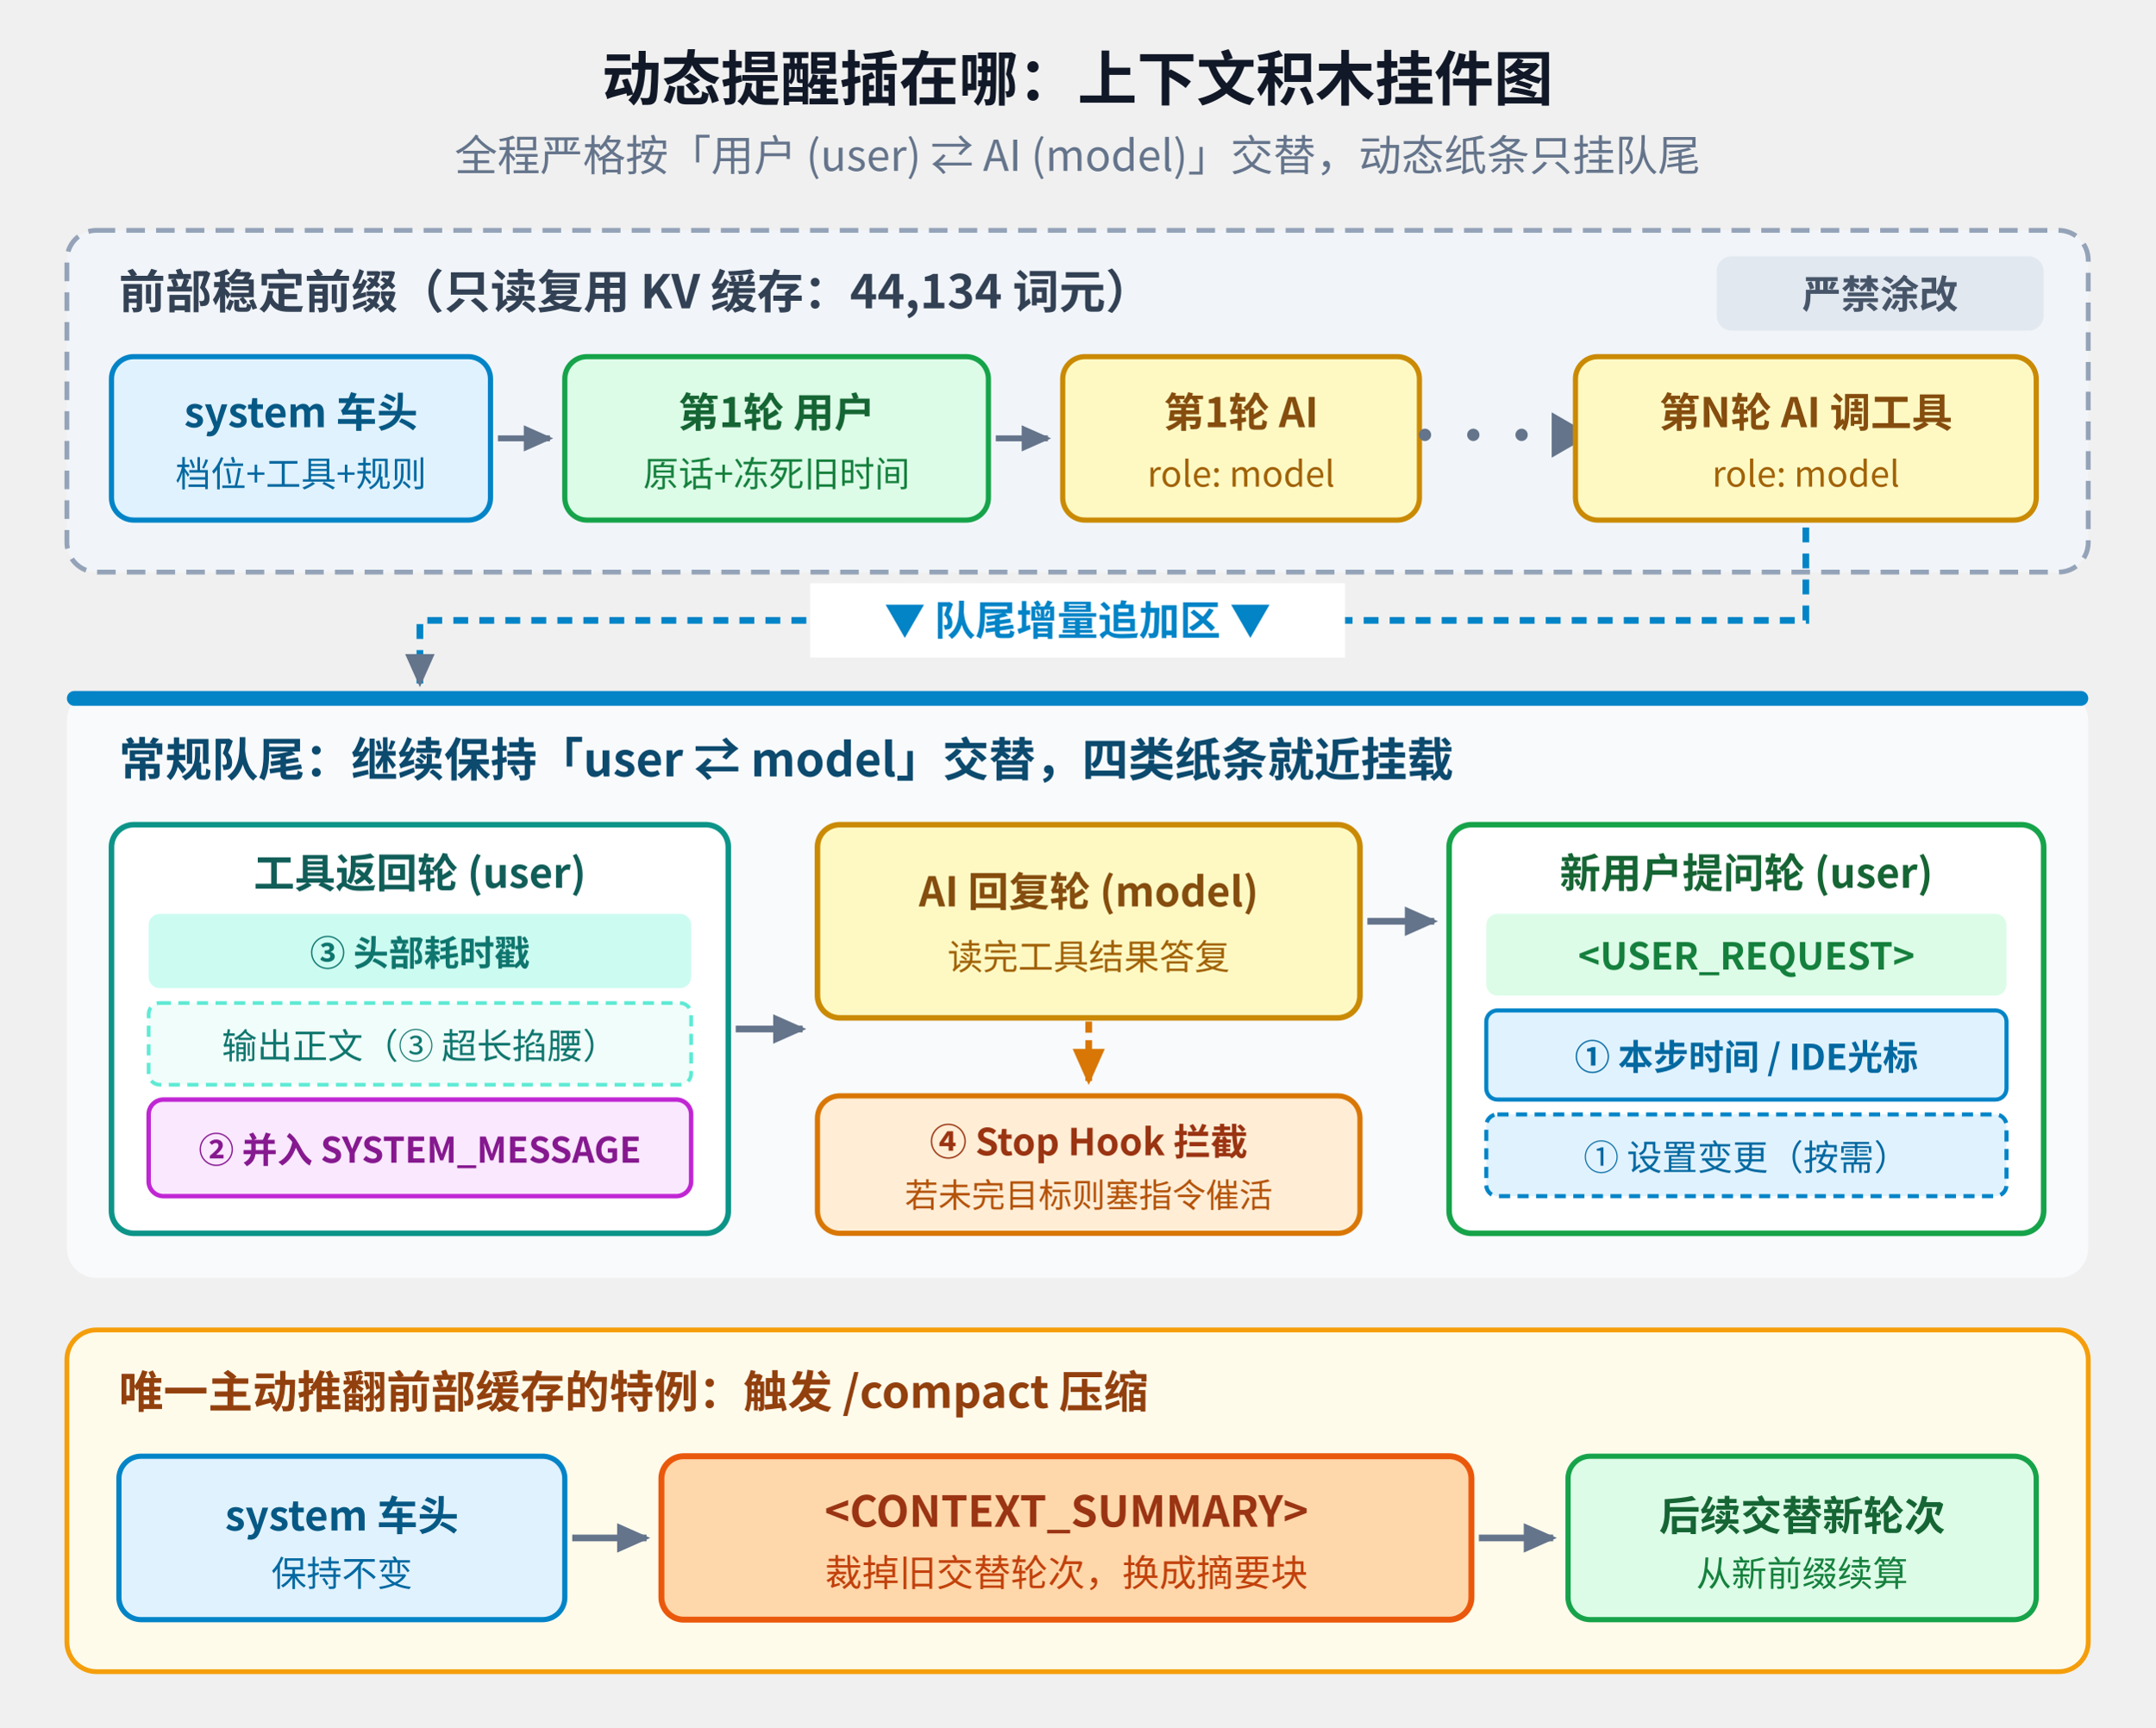
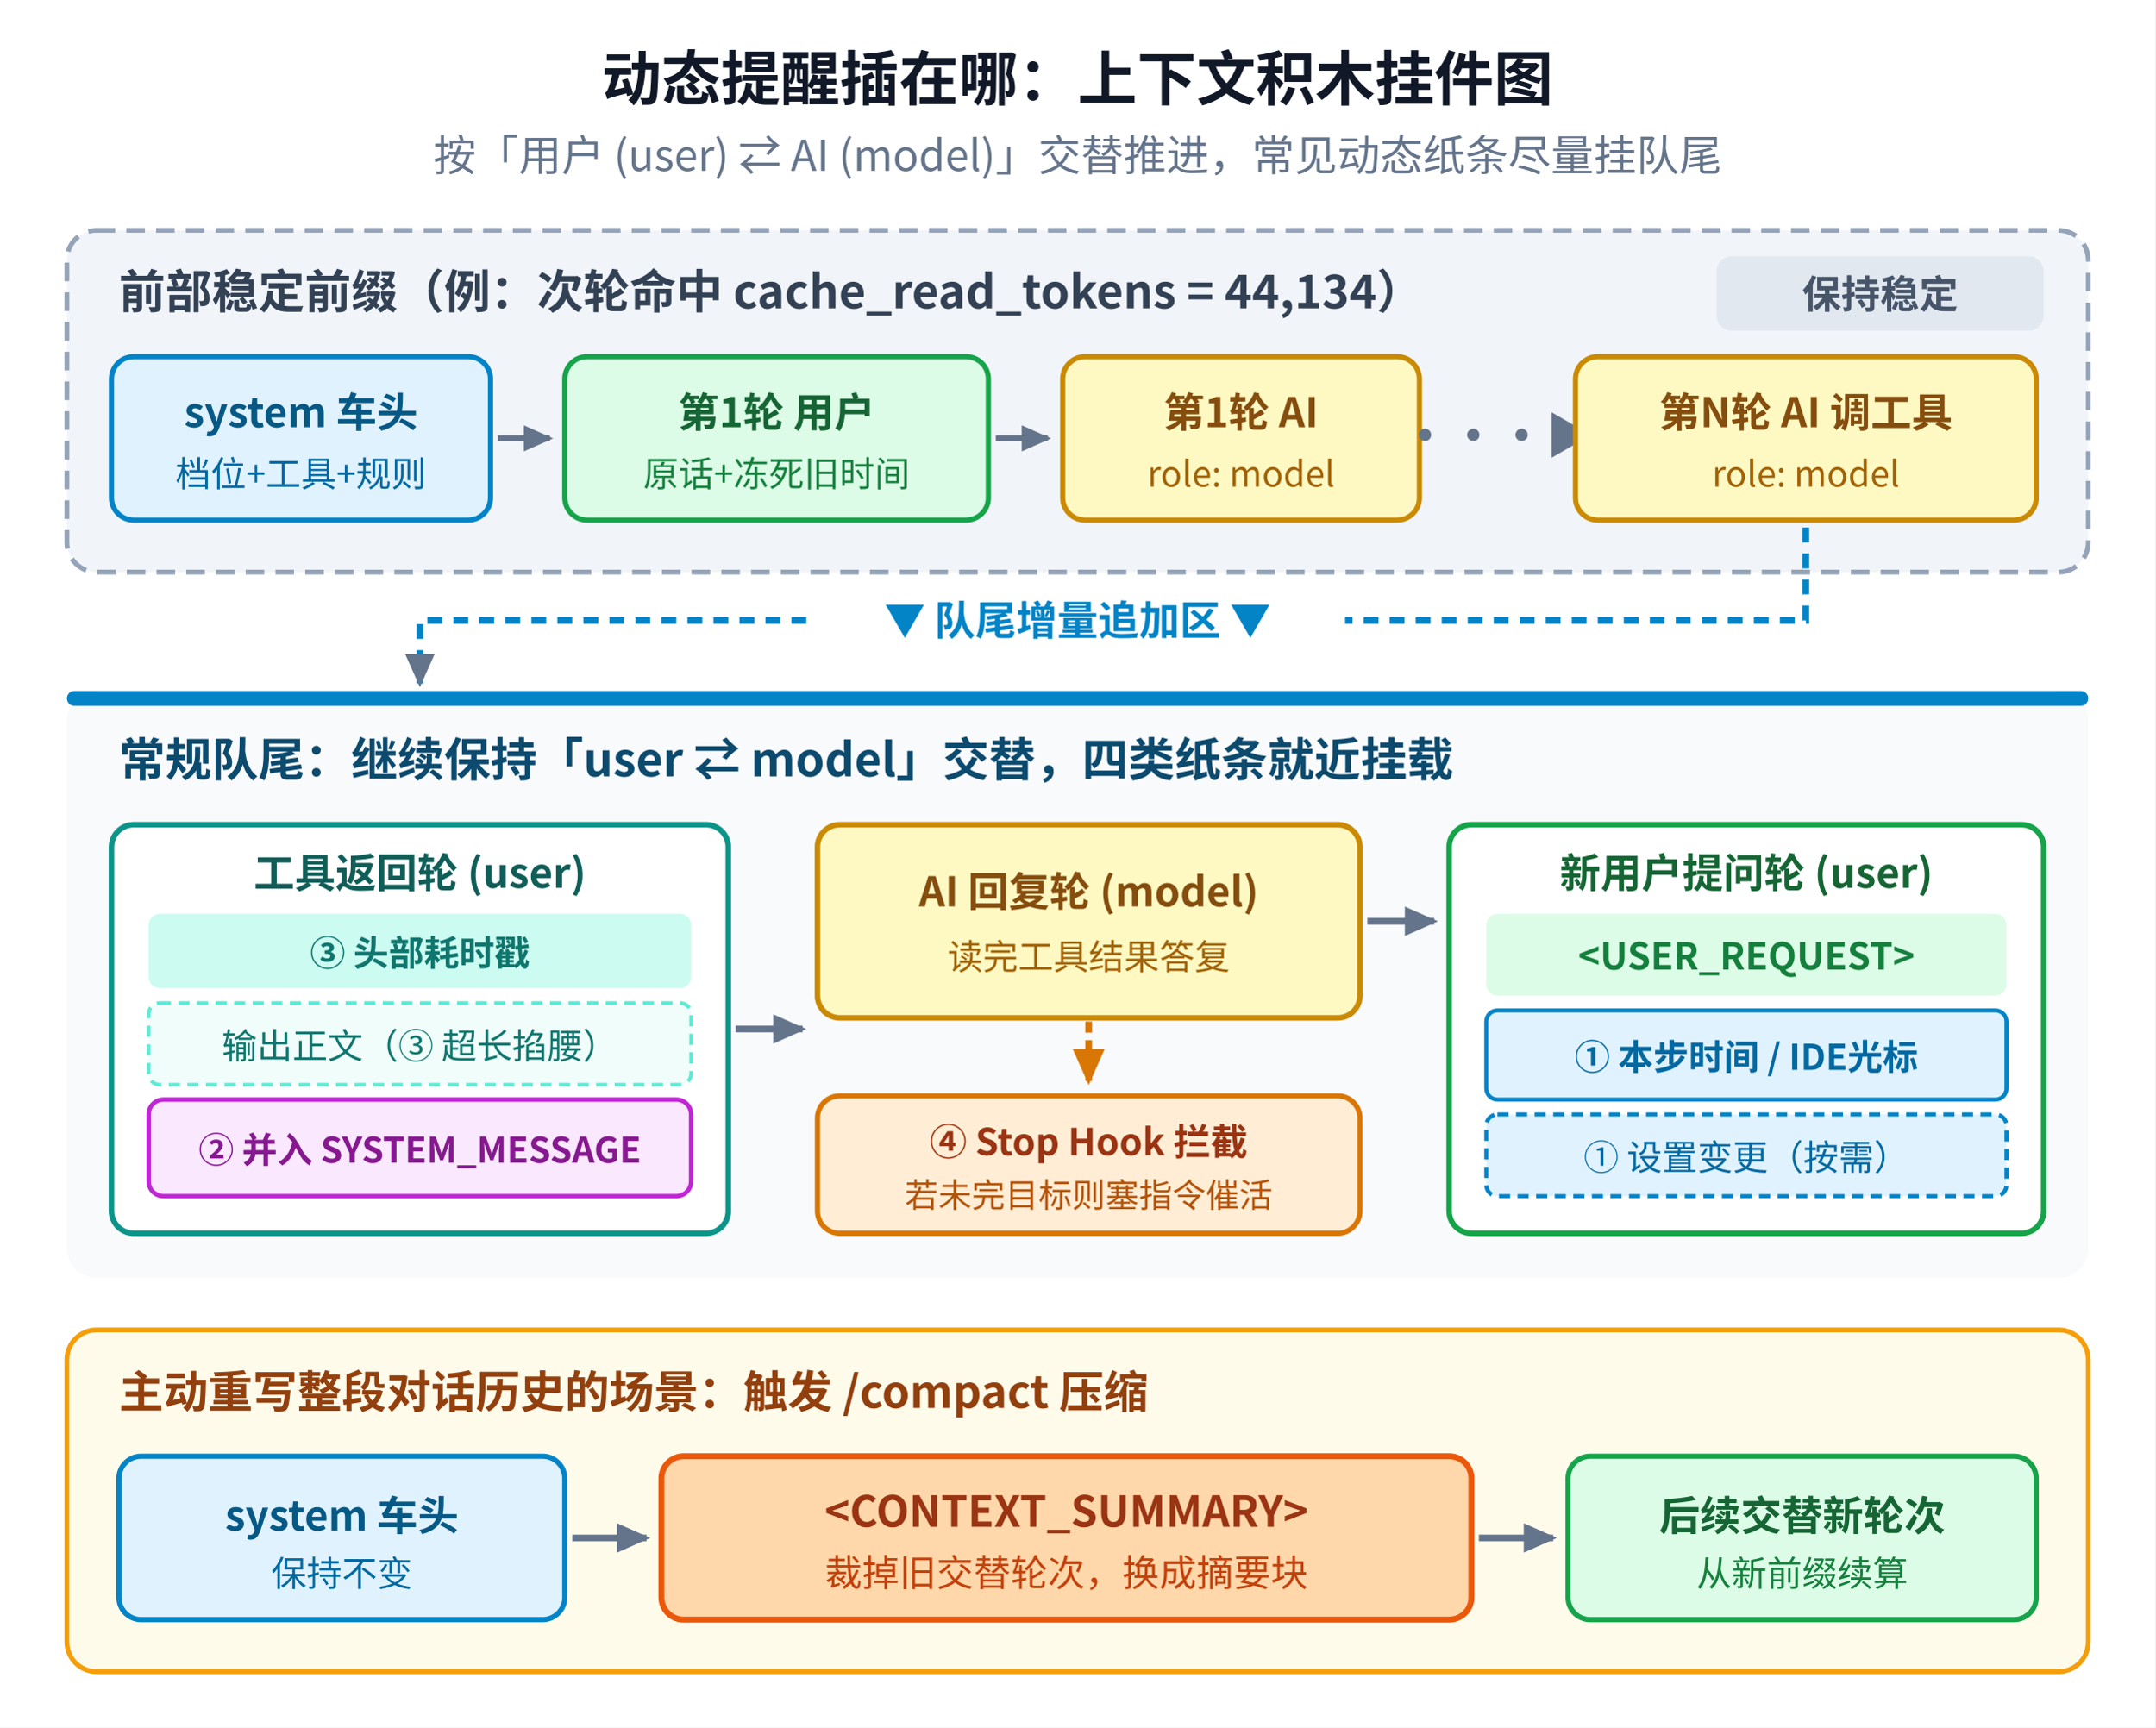
<svg xmlns="http://www.w3.org/2000/svg" viewBox="0 0 580 465" width="580" height="465" style="background-color:#ffffff;font-family:'Noto Sans CJK SC','WenQuanYi Micro Hei',sans-serif;">
  <defs>
    <marker id="arrG" viewBox="0 0 10 10" refX="8" refY="5" markerWidth="5.5" markerHeight="5.5" orient="auto-start-reverse">
      <path d="M 0 1 L 9 5 L 0 9 z" fill="#64748b" />
    </marker>
    <marker id="arrOrg" viewBox="0 0 10 10" refX="8" refY="5" markerWidth="6" markerHeight="6" orient="auto-start-reverse">
      <path d="M 0 1 L 9 5 L 0 9 z" fill="#d97706" />
    </marker>
  </defs>
+   <rect width="580" height="465" fill="#ffffff" />
  <text x="290" y="27" text-anchor="middle" font-size="16" font-weight="bold" fill="#111827">动态提醒插在哪：上下文积木挂件图</text>
-   <text x="290" y="46" text-anchor="middle" font-size="11.5" fill="#64748b">全程严格按「用户 (user) ⇄ AI (model)」交替，动态纸条只挂队尾</text>
+   <text x="290" y="46" text-anchor="middle" font-size="11.5" fill="#64748b">按「用户 (user) ⇄ AI (model)」交替推进，常见动态纸条尽量挂队尾</text>
  <rect x="18" y="62" width="544" height="92" fill="#f1f5f9" stroke="#94a3b8" stroke-width="1.3" stroke-dasharray="5,3" rx="8" />
-   <text x="32" y="83" font-size="12.5" font-weight="bold" fill="#334155">前部稳定前缀（只读复用 KV 缓存：44,134 词元）</text>
+   <text x="32" y="83" font-size="12.5" font-weight="bold" fill="#334155">前部稳定前缀（例：次轮命中 cache_read_tokens = 44,134）</text>
  <rect x="462" y="69" width="88" height="20" fill="#e2e8f0" rx="4" />
-   <text x="506" y="83" text-anchor="middle" font-size="10.5" font-weight="bold" fill="#475569">严禁涂改</text>
+   <text x="506" y="83" text-anchor="middle" font-size="10.5" font-weight="bold" fill="#475569">保持稳定</text>
  <rect x="30" y="96" width="102" height="44" fill="#e0f2fe" stroke="#0284c7" stroke-width="1.4" rx="6" />
  <text x="81" y="115" text-anchor="middle" font-size="11" font-weight="bold" fill="#075985">system 车头</text>
  <text x="81" y="131" text-anchor="middle" font-size="9.5" fill="#0369a1">档位+工具+规则</text>
  <line x1="134" y1="118" x2="148" y2="118" stroke="#64748b" stroke-width="1.6" marker-end="url(#arrG)" />
  <rect x="152" y="96" width="114" height="44" fill="#dcfce7" stroke="#16a34a" stroke-width="1.4" rx="6" />
  <text x="209" y="115" text-anchor="middle" font-size="11" font-weight="bold" fill="#166534">第1轮 用户</text>
  <text x="209" y="131" text-anchor="middle" font-size="9.5" fill="#15803d">原话+冻死旧时间</text>
  <line x1="268" y1="118" x2="282" y2="118" stroke="#64748b" stroke-width="1.6" marker-end="url(#arrG)" />
  <rect x="286" y="96" width="96" height="44" fill="#fef9c3" stroke="#ca8a04" stroke-width="1.4" rx="6" />
  <text x="334" y="115" text-anchor="middle" font-size="11" font-weight="bold" fill="#854d0e">第1轮 AI</text>
  <text x="334" y="131" text-anchor="middle" font-size="9.5" fill="#a16207">role: model</text>
  <text x="403" y="122" text-anchor="middle" font-size="13" font-weight="bold" fill="#64748b">···▶</text>
  <rect x="424" y="96" width="124" height="44" fill="#fef9c3" stroke="#ca8a04" stroke-width="1.4" rx="6" />
  <text x="486" y="115" text-anchor="middle" font-size="11" font-weight="bold" fill="#854d0e">第N轮 AI 调工具</text>
  <text x="486" y="131" text-anchor="middle" font-size="9.5" fill="#a16207">role: model</text>
  <path d="M 486 142 L 486 167 L 113 167 L 113 184" fill="none" stroke="#0284c7" stroke-width="1.8" stroke-dasharray="4,3" marker-end="url(#arrG)" />
  <rect x="218" y="157" width="144" height="20" fill="#ffffff" />
  <text x="290" y="171" text-anchor="middle" font-size="11" font-weight="bold" fill="#0284c7">▼ 队尾增量追加区 ▼</text>
  <rect x="18" y="186" width="544" height="158" fill="#f8fafc" rx="8" />
  <rect x="18" y="186" width="544" height="4" fill="#0284c7" rx="2" />
  <text x="32" y="209" font-size="12.5" font-weight="bold" fill="#0c4a6e">常规队尾：继续保持「user ⇄ model」交替，四类纸条就近挂载</text>
  <rect x="30" y="222" width="166" height="110" fill="#ffffff" stroke="#0d9488" stroke-width="1.5" rx="6" />
  <text x="113" y="239" text-anchor="middle" font-size="11" font-weight="bold" fill="#115e59">工具返回轮 (user)</text>
  <rect x="40" y="246" width="146" height="20" fill="#ccfbf1" rx="3" />
  <text x="113" y="260" text-anchor="middle" font-size="9.5" font-weight="bold" fill="#0f766e">③ 头部耗时戳</text>
  <rect x="40" y="270" width="146" height="22" fill="#f0fdfa" stroke="#5eead4" stroke-width="1" stroke-dasharray="3,2" rx="3" />
  <text x="113" y="285" text-anchor="middle" font-size="9.5" fill="#0f766e">输出正文（③ 超长掐腰）</text>
  <rect x="40" y="296" width="146" height="26" fill="#fae8ff" stroke="#c026d3" stroke-width="1.2" rx="4" />
  <text x="113" y="313" text-anchor="middle" font-size="9.5" font-weight="bold" fill="#86198f">② 并入 SYSTEM_MESSAGE</text>
  <line x1="198" y1="277" x2="216" y2="277" stroke="#64748b" stroke-width="1.8" marker-end="url(#arrG)" />
  <rect x="220" y="222" width="146" height="52" fill="#fef9c3" stroke="#ca8a04" stroke-width="1.5" rx="6" />
  <text x="293" y="244" text-anchor="middle" font-size="11" font-weight="bold" fill="#854d0e">AI 回复轮 (model)</text>
  <text x="293" y="261" text-anchor="middle" font-size="9.5" fill="#a16207">读完工具结果答复</text>
  <line x1="293" y1="275" x2="293" y2="291" stroke="#d97706" stroke-width="1.8" stroke-dasharray="3,2" marker-end="url(#arrOrg)" />
  <rect x="220" y="295" width="146" height="37" fill="#ffedd5" stroke="#d97706" stroke-width="1.4" rx="6" />
  <text x="293" y="311" text-anchor="middle" font-size="10" font-weight="bold" fill="#9a3412">④ Stop Hook 拦截</text>
  <text x="293" y="325" text-anchor="middle" font-size="9" fill="#b45309">若未完目标则塞指令催活</text>
  <line x1="368" y1="248" x2="386" y2="248" stroke="#64748b" stroke-width="1.8" marker-end="url(#arrG)" />
  <rect x="390" y="222" width="160" height="110" fill="#ffffff" stroke="#16a34a" stroke-width="1.5" rx="6" />
  <text x="470" y="239" text-anchor="middle" font-size="11" font-weight="bold" fill="#166534">新用户提问轮 (user)</text>
  <rect x="400" y="246" width="140" height="22" fill="#dcfce7" rx="3" />
  <text x="470" y="261" text-anchor="middle" font-size="10" font-weight="bold" fill="#15803d">&lt;USER_REQUEST&gt;</text>
  <rect x="400" y="272" width="140" height="24" fill="#e0f2fe" stroke="#0284c7" stroke-width="1.1" rx="3" />
  <text x="470" y="288" text-anchor="middle" font-size="9.5" font-weight="bold" fill="#0369a1">① 本步时间 / IDE光标</text>
  <rect x="400" y="300" width="140" height="22" fill="#e0f2fe" stroke="#0284c7" stroke-width="1.1" stroke-dasharray="3,2" rx="3" />
  <text x="470" y="315" text-anchor="middle" font-size="9.5" fill="#0369a1">① 设置变更（按需）</text>
  <rect x="18" y="358" width="544" height="92" fill="#fffbeb" stroke="#f59e0b" stroke-width="1.3" rx="8" />
-   <text x="32" y="379" font-size="12" font-weight="bold" fill="#92400e">唯一主动推翻前部缓存的特例：触发 /compact 压缩</text>
+   <text x="32" y="379" font-size="12" font-weight="bold" fill="#92400e">主动重写整段对话历史的场景：触发 /compact 压缩</text>
  <rect x="32" y="392" width="120" height="44" fill="#e0f2fe" stroke="#0284c7" stroke-width="1.4" rx="6" />
  <text x="92" y="412" text-anchor="middle" font-size="11" font-weight="bold" fill="#075985">system 车头</text>
  <text x="92" y="427" text-anchor="middle" font-size="9.5" fill="#0369a1">保持不变</text>
  <line x1="154" y1="414" x2="174" y2="414" stroke="#64748b" stroke-width="1.8" marker-end="url(#arrG)" />
  <rect x="178" y="392" width="218" height="44" fill="#fed7aa" stroke="#ea580c" stroke-width="1.6" rx="6" />
  <text x="287" y="411" text-anchor="middle" font-size="11.5" font-weight="bold" fill="#9a3412">&lt;CONTEXT_SUMMARY&gt;</text>
  <text x="287" y="427" text-anchor="middle" font-size="10" fill="#c2410c">裁掉旧交替轮次，换成摘要块</text>
  <line x1="398" y1="414" x2="418" y2="414" stroke="#64748b" stroke-width="1.8" marker-end="url(#arrG)" />
  <rect x="422" y="392" width="126" height="44" fill="#dcfce7" stroke="#16a34a" stroke-width="1.4" rx="6" />
  <text x="485" y="412" text-anchor="middle" font-size="11" font-weight="bold" fill="#166534">后续交替新轮次</text>
  <text x="485" y="427" text-anchor="middle" font-size="9.5" fill="#15803d">从新前缀续算</text>
</svg>
